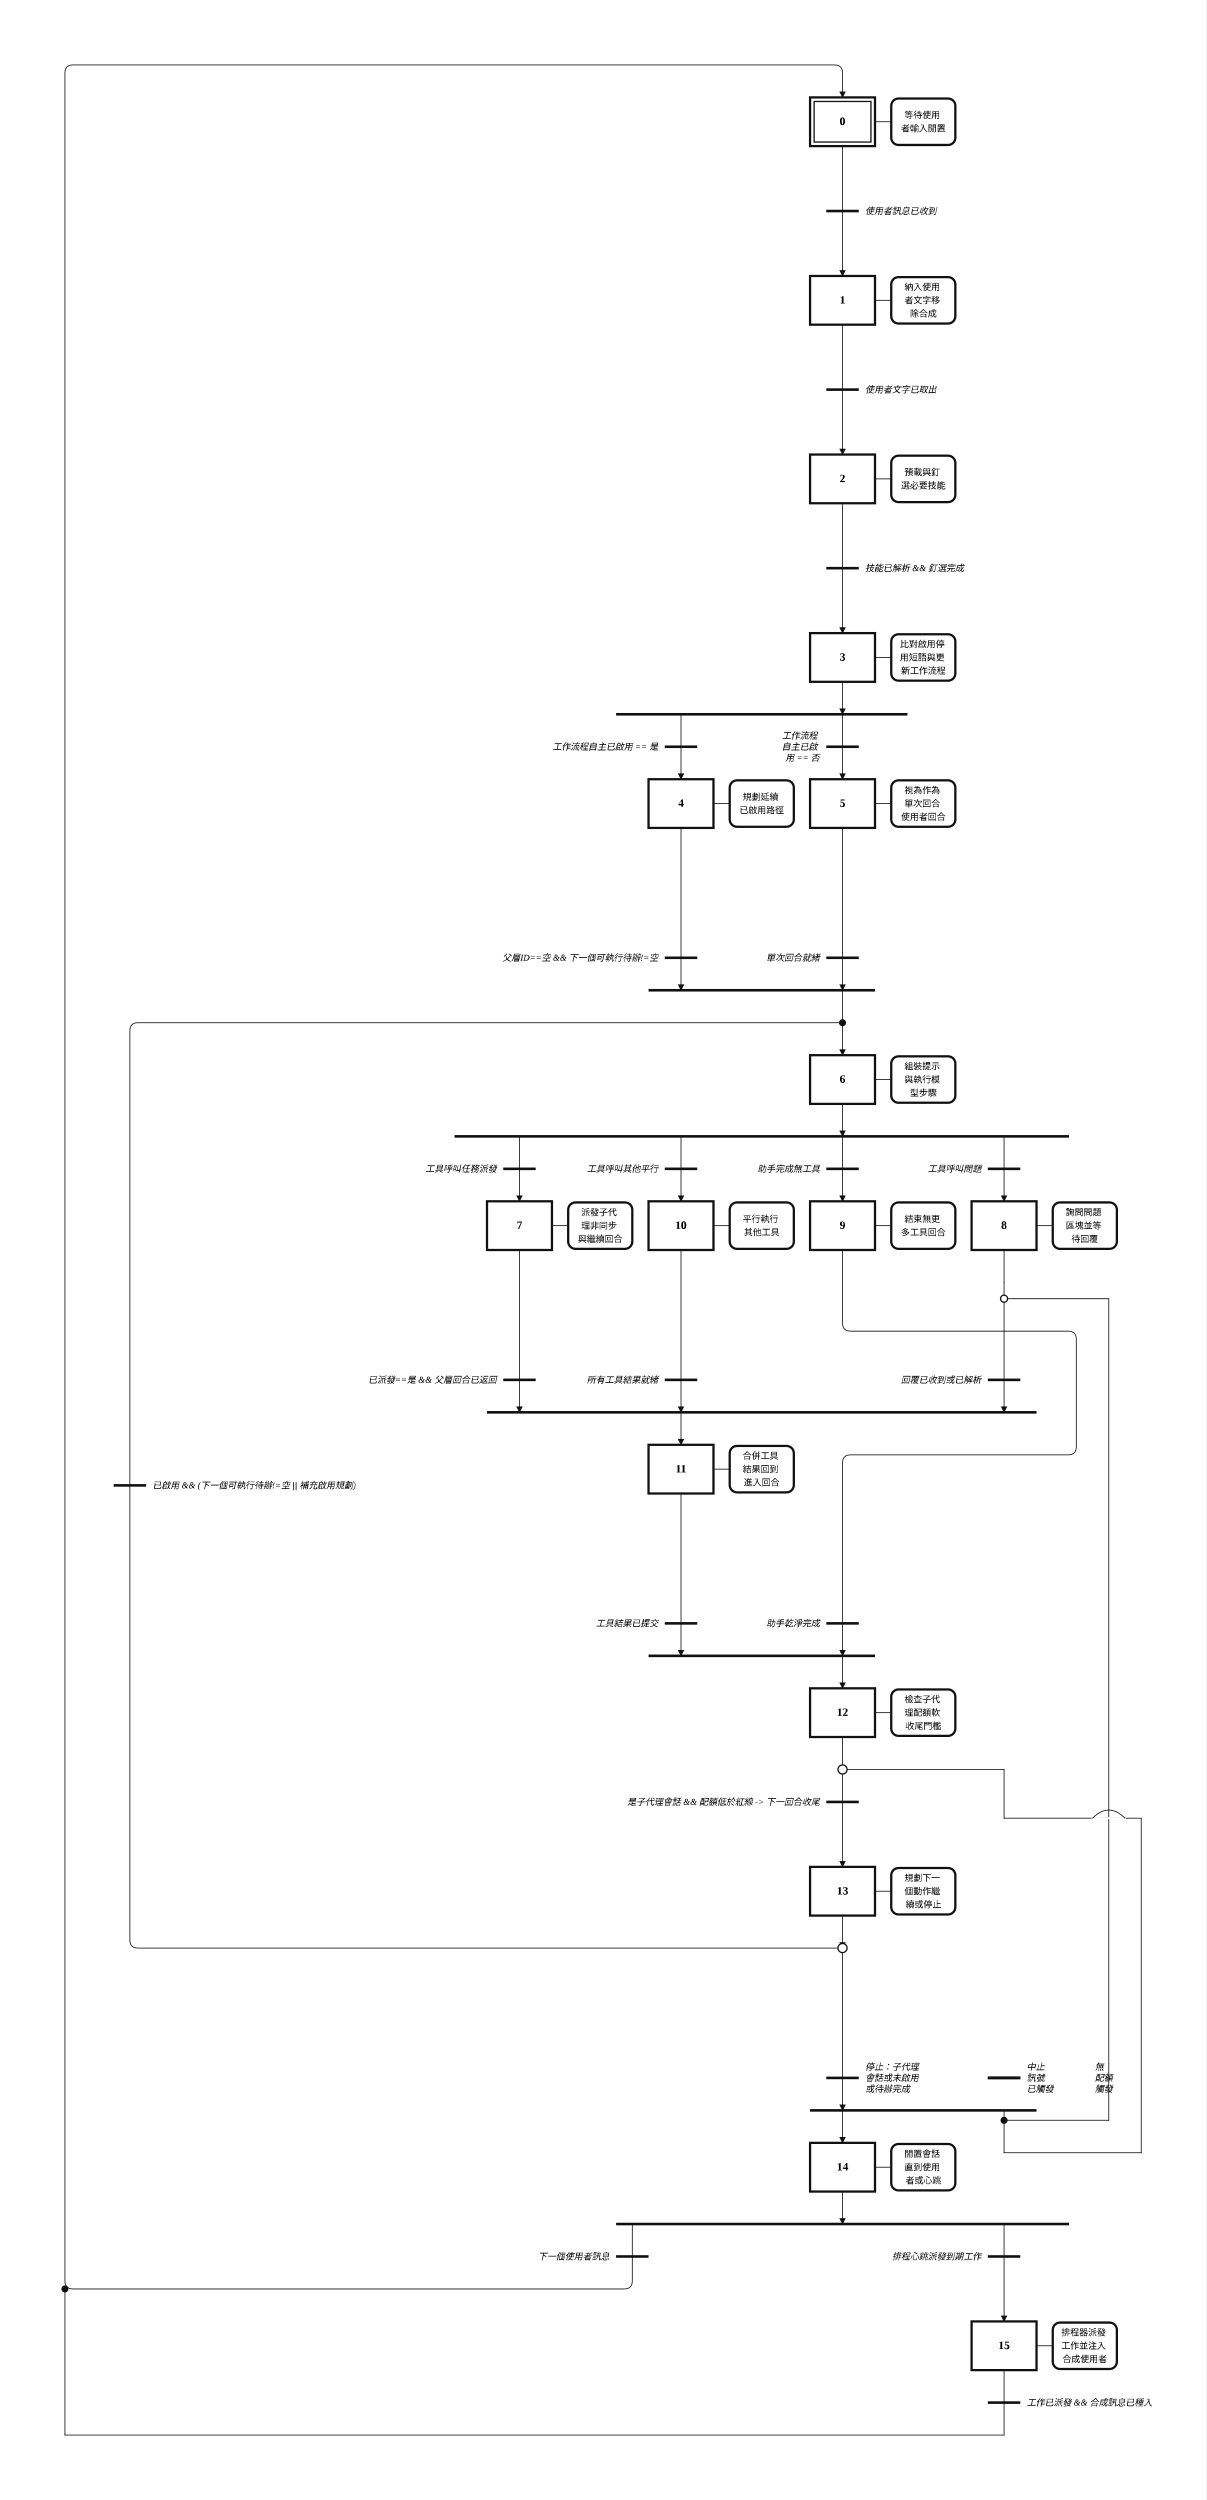
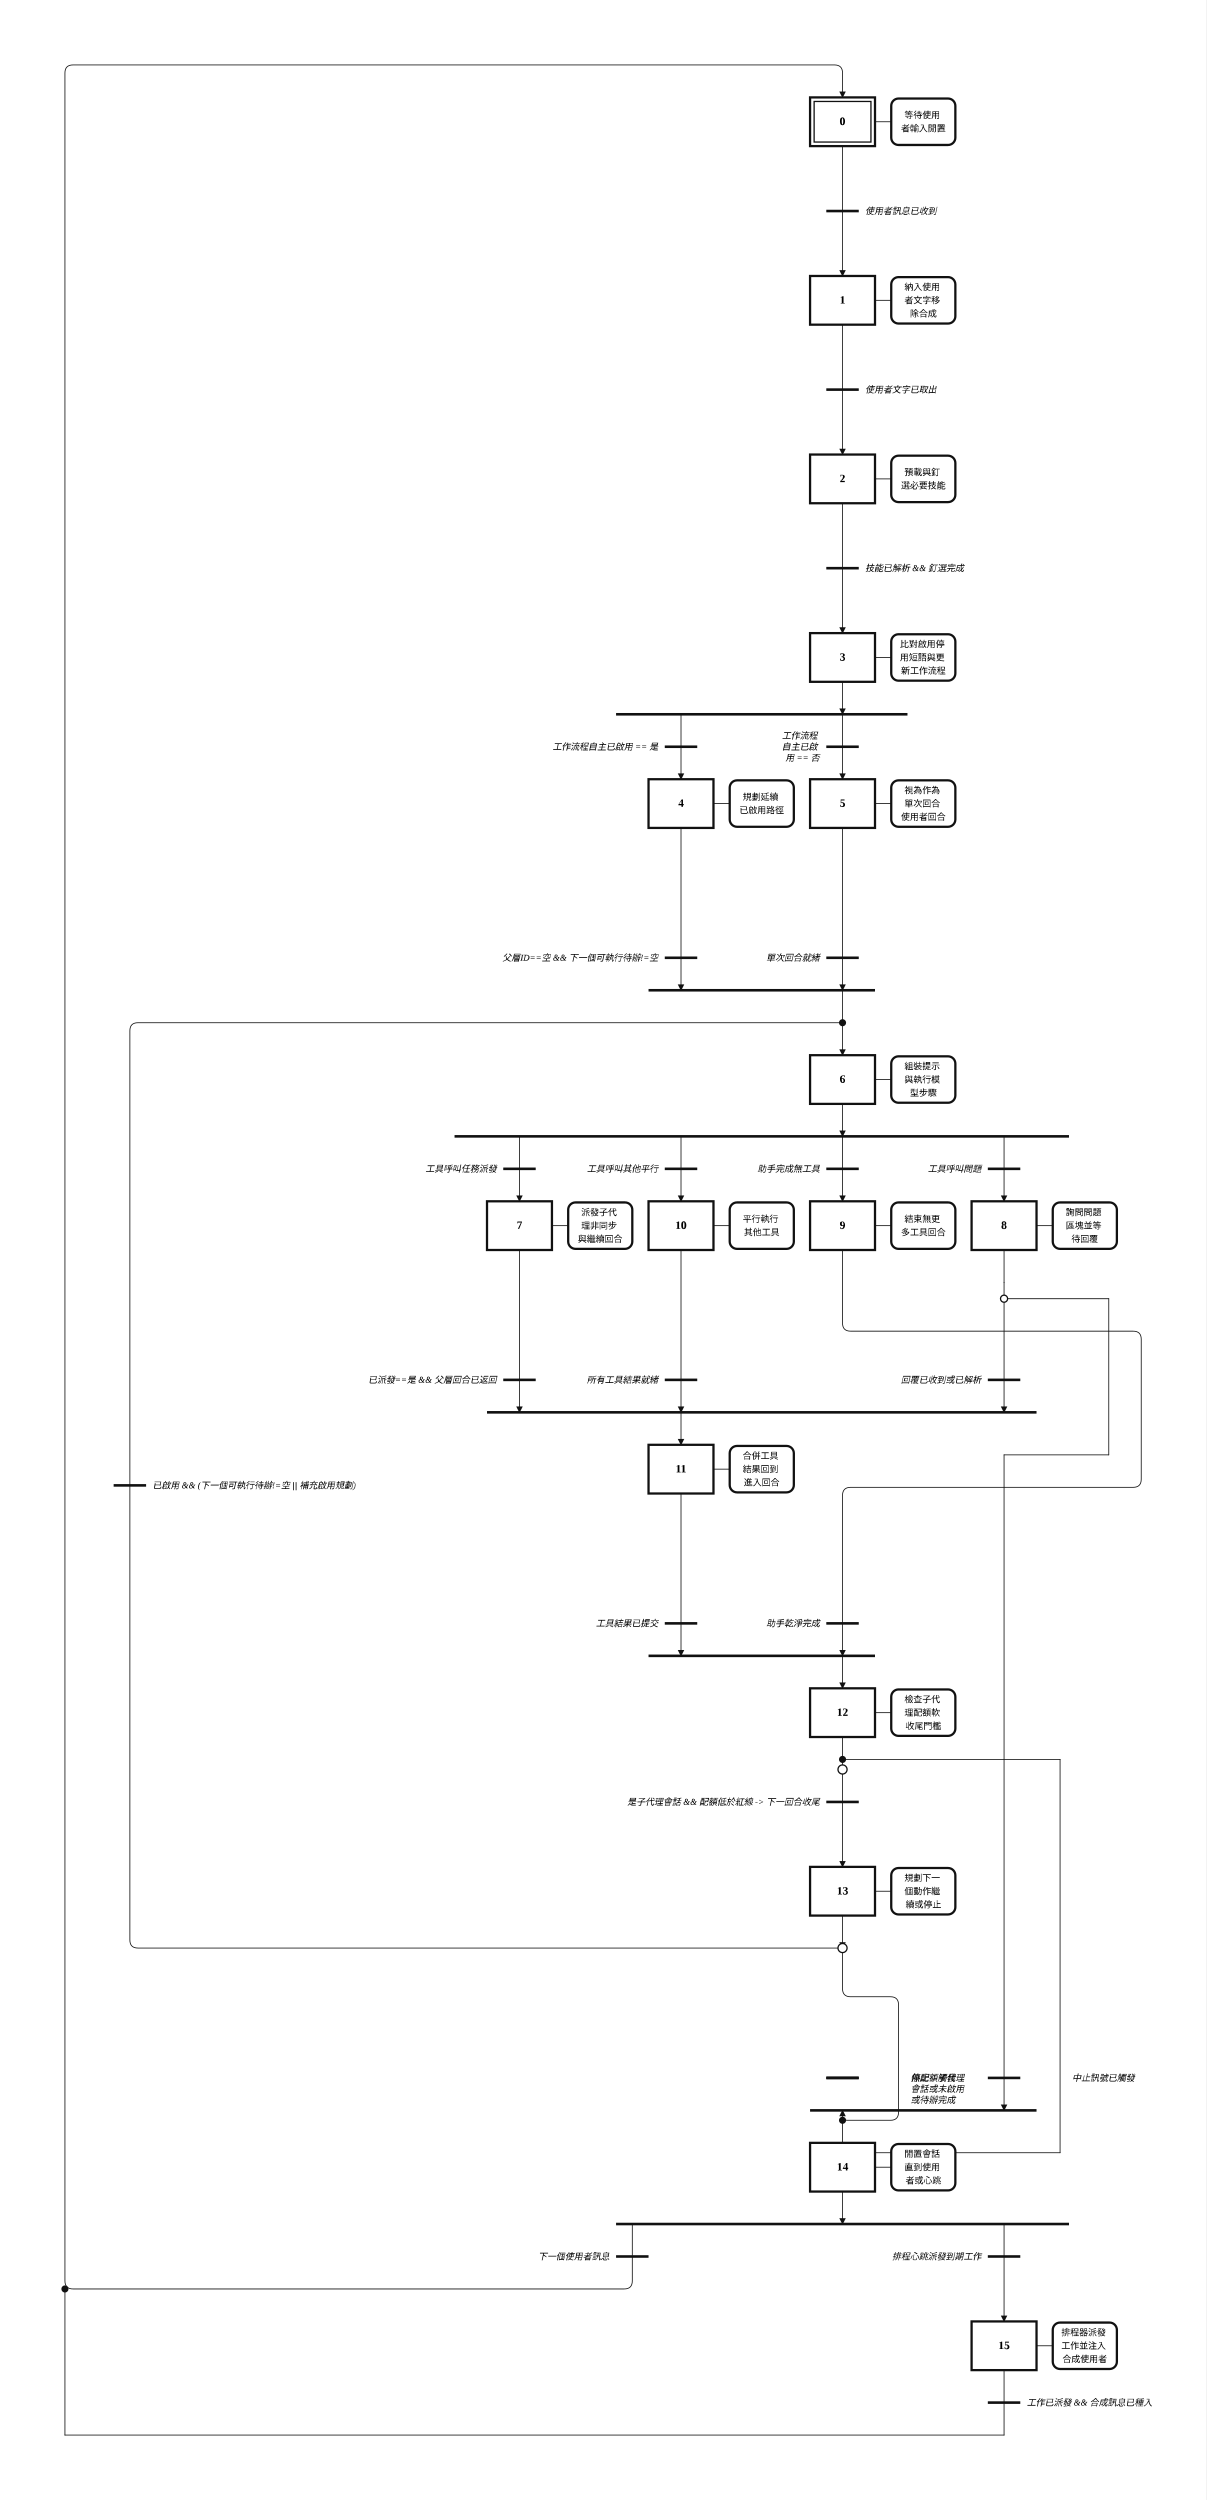
<svg xmlns="http://www.w3.org/2000/svg" width="1486" height="3080" viewBox="-32.00 -2.00 74.30 154.00" role="img">
  <style>
.step{fill:#fff;stroke:#111;stroke-width:.14}.step-inner{fill:none;stroke:#111;stroke-width:.08}
.action{fill:#fff;stroke:#111;stroke-width:.14}.gate{stroke:#111;stroke-width:.16}
.edge{fill:none;stroke:#111;stroke-width:.05;stroke-linecap:round;stroke-linejoin:round}.edge-arrow{marker-end:url(#arrow)}
.flyover-mask{stroke:#fff;stroke-width:.12;stroke-linecap:round}
.flyover{fill:none;stroke:#111;stroke-width:.05;stroke-linecap:round}
.junction{fill:#111;stroke:#111;stroke-width:0}.branch-junction{fill:#fff;stroke:#111;stroke-width:.08}
.assoc{stroke:#111;stroke-width:.05}.label{font:bold .7px 'Times New Roman', 'BiauKai', 'DFKai-SB', serif;text-anchor:middle;dominant-baseline:middle}
.action-label{font:.55px 'Times New Roman', 'BiauKai', 'DFKai-SB', serif;text-anchor:middle;dominant-baseline:middle}.gate-label{font:italic .55px 'Times New Roman', 'BiauKai', 'DFKai-SB', serif;text-anchor:start;dominant-baseline:middle}.gate-label-left{font:italic .55px 'Times New Roman', 'BiauKai', 'DFKai-SB', serif;text-anchor:end;dominant-baseline:middle}
</style>
  <defs>
    <marker id="arrow" markerWidth="0.4" markerHeight="0.4" refX="0.36" refY="0.2" orient="auto" markerUnits="userSpaceOnUse">
      <path d="M 0 0 L 0.4 0.2 L 0 0.4 z" fill="#111" />
    </marker>
  </defs>
  <rect x="-32.00" y="-2.00" width="74.30" height="154.00" fill="white" />
-   <path class="edge edge-arrow" d="M 19.90 118.00 L 19.90 128.00" />
+   <path class="edge edge-arrow" d="M 19.90 118.00 L 19.90 120.50 Q 19.90 121.00 20.40 121.00 L 22.85 121.00 Q 23.35 121.00 23.35 121.50 L 23.35 128.11 Q 23.35 128.61 22.85 128.61 L 20.21 128.61 Q 19.90 128.61 19.90 128.31 L 19.90 128.00" />
  <path class="edge" d="M 19.90 7.00 L 19.90 11.00" />
  <path class="edge edge-arrow" d="M 19.90 11.00 L 19.90 15.00" />
  <path class="edge" d="M 19.90 18.00 L 19.90 22.00" />
  <path class="edge edge-arrow" d="M 19.90 22.00 L 19.90 26.00" />
  <path class="edge" d="M 19.90 29.00 L 19.90 33.00" />
  <path class="edge edge-arrow" d="M 19.90 33.00 L 19.90 37.00" />
  <path class="edge edge-arrow" d="M 19.90 40.00 L 19.90 42.00" />
  <path class="edge edge-arrow" d="M 9.95 42.00 L 9.95 46.00" />
  <path class="edge edge-arrow" d="M 19.90 42.00 L 19.90 46.00" />
  <path class="edge edge-arrow" d="M 9.95 49.00 L 9.95 59.00" />
  <path class="edge edge-arrow" d="M 19.90 59.00 L 19.90 63.00" />
  <path class="edge edge-arrow" d="M 19.90 49.00 L 19.90 59.00" />
  <path class="edge edge-arrow" d="M 19.90 66.00 L 19.90 68.00" />
  <path class="edge edge-arrow" d="M 0.00 68.00 L 0.00 72.00" />
  <path class="edge edge-arrow" d="M 29.85 68.00 L 29.85 72.00" />
  <path class="edge edge-arrow" d="M 19.90 68.00 L 19.90 72.00" />
  <path class="edge edge-arrow" d="M 9.95 68.00 L 9.95 72.00" />
  <path class="edge edge-arrow" d="M 0.00 75.00 L 0.00 85.00" />
  <path class="edge edge-arrow" d="M 9.95 85.00 L 9.95 87.00" />
  <path class="edge" d="M 29.85 75.00 L 29.85 77.00" />
  <path class="edge edge-arrow" d="M 29.85 77.00 L 29.85 85.00" />
  <path class="edge" d="M 29.85 78.00 L 36.30 78.00" />
-   <path class="edge" d="M 36.30 78.00 L 36.30 128.61" />
-   <path class="edge" d="M 36.30 128.61 L 29.85 128.61" />
-   <path class="edge" d="M 29.85 128.61 L 29.85 128.00" />
-   <path class="edge edge-arrow" d="M 19.90 128.00 L 19.90 130.00" />
-   <path class="edge edge-arrow" d="M 19.90 75.00 L 19.90 79.50 Q 19.90 80.00 20.40 80.00 L 33.80 80.00 Q 34.30 80.00 34.30 80.50 L 34.30 87.12 Q 34.30 87.62 33.80 87.62 L 20.40 87.62 Q 19.90 87.62 19.90 88.12 L 19.90 100.00" />
+   <path class="edge" d="M 36.30 78.00 L 36.30 87.62" />
+   <path class="edge" d="M 36.30 87.62 L 29.85 87.62" />
+   <path class="edge edge-arrow" d="M 29.85 87.62 L 29.85 128.00" />
+   <path class="edge" d="M 19.90 128.61 L 19.90 130.00" />
+   <path class="edge edge-arrow" d="M 19.90 75.00 L 19.90 79.50 Q 19.90 80.00 20.40 80.00 L 37.80 80.00 Q 38.30 80.00 38.30 80.50 L 38.30 89.12 Q 38.30 89.62 37.80 89.62 L 20.40 89.62 Q 19.90 89.62 19.90 90.12 L 19.90 100.00" />
  <path class="edge edge-arrow" d="M 19.90 100.00 L 19.90 102.00" />
  <path class="edge edge-arrow" d="M 9.95 75.00 L 9.95 85.00" />
  <path class="edge edge-arrow" d="M 9.95 90.00 L 9.95 100.00" />
  <path class="edge" d="M 19.90 105.00 L 19.90 107.00" />
  <path class="edge" d="M 19.90 107.00 L 19.90 109.00" />
  <path class="edge edge-arrow" d="M 19.90 109.00 L 19.90 113.00" />
-   <path class="edge" d="M 19.90 107.00 L 29.85 107.00" />
-   <path class="edge" d="M 29.85 107.00 L 29.85 110.00" />
-   <path class="edge" d="M 29.85 110.00 L 38.30 110.00" />
-   <path class="edge" d="M 38.30 110.00 L 38.30 130.61" />
-   <path class="edge" d="M 38.30 130.61 L 29.85 130.61" />
-   <path class="edge" d="M 29.85 130.61 L 29.85 128.61" />
+   <path class="edge" d="M 19.90 106.38 L 33.30 106.38" />
+   <path class="edge" d="M 33.30 106.38 L 33.30 130.61" />
+   <path class="edge" d="M 33.30 130.61 L 19.90 130.61" />
+   <path class="edge" d="M 19.90 130.61 L 19.90 130.00" />
  <path class="edge edge-arrow" d="M 19.90 116.00 L 19.90 118.00" />
  <path class="edge" d="M 19.90 118.00 L -23.50 118.00 Q -24.00 118.00 -24.00 117.50 L -24.00 61.50 Q -24.00 61.00 -23.50 61.00 L 19.90 61.00" />
  <path class="edge edge-arrow" d="M 19.90 133.00 L 19.90 135.00" />
  <path class="edge edge-arrow" d="M 6.95 135.00 L 6.95 138.50 Q 6.95 139.00 6.45 139.00 L -27.50 139.00 Q -28.00 139.00 -28.00 138.50 L -28.00 2.50 Q -28.00 2.00 -27.50 2.00 L 19.40 2.00 Q 19.90 2.00 19.90 2.50 L 19.90 4.00" />
  <path class="edge edge-arrow" d="M 29.85 135.00 L 29.85 141.00" />
  <path class="edge" d="M 29.85 144.00 L 29.85 146.00" />
  <path class="edge" d="M 29.85 146.00 L 29.85 148.00" />
  <path class="edge" d="M 29.85 148.00 L -28.00 148.00" />
  <path class="edge" d="M -28.00 148.00 L -28.00 139.00" />
  <rect class="step" x="17.90" y="4.00" width="4.00" height="3.00" />
  <rect class="step-inner" x="18.15" y="4.25" width="3.50" height="2.50" />
  <text class="label" x="19.90" y="5.50">0</text>
  <rect class="step" x="17.90" y="15.00" width="4.00" height="3.00" />
  <text class="label" x="19.90" y="16.50">1</text>
  <rect class="step" x="17.90" y="26.00" width="4.00" height="3.00" />
  <text class="label" x="19.90" y="27.50">2</text>
  <rect class="step" x="17.90" y="37.00" width="4.00" height="3.00" />
  <text class="label" x="19.90" y="38.50">3</text>
  <rect class="step" x="7.95" y="46.00" width="4.00" height="3.00" />
  <text class="label" x="9.95" y="47.50">4</text>
  <rect class="step" x="17.90" y="46.00" width="4.00" height="3.00" />
  <text class="label" x="19.90" y="47.50">5</text>
  <rect class="step" x="17.90" y="63.00" width="4.00" height="3.00" />
  <text class="label" x="19.90" y="64.50">6</text>
  <rect class="step" x="-2.00" y="72.00" width="4.00" height="3.00" />
  <text class="label" x="0.00" y="73.50">7</text>
  <rect class="step" x="27.85" y="72.00" width="4.00" height="3.00" />
  <text class="label" x="29.85" y="73.50">8</text>
  <rect class="step" x="17.90" y="72.00" width="4.00" height="3.00" />
  <text class="label" x="19.90" y="73.50">9</text>
  <rect class="step" x="7.95" y="72.00" width="4.00" height="3.00" />
  <text class="label" x="9.95" y="73.50">10</text>
  <rect class="step" x="7.95" y="87.00" width="4.00" height="3.00" />
  <text class="label" x="9.95" y="88.50">11</text>
  <rect class="step" x="17.90" y="102.00" width="4.00" height="3.00" />
  <text class="label" x="19.90" y="103.50">12</text>
  <rect class="step" x="17.90" y="113.00" width="4.00" height="3.00" />
  <text class="label" x="19.90" y="114.50">13</text>
  <rect class="step" x="17.90" y="130.00" width="4.00" height="3.00" />
  <text class="label" x="19.90" y="131.50">14</text>
  <rect class="step" x="27.85" y="141.00" width="4.00" height="3.00" />
  <text class="label" x="29.85" y="142.50">15</text>
  <line class="assoc" x1="21.90" y1="5.50" x2="22.90" y2="5.50" />
  <rect class="action" x="22.90" y="4.07" width="3.95" height="2.86" rx="0.45" ry="0.45" />
  <text class="action-label" x="24.88" y="5.09">
    <tspan x="24.88" dy="0">等待使用</tspan>
    <tspan x="24.88" dy="0.82">者輸入閒置</tspan>
  </text>
  <line class="assoc" x1="21.90" y1="16.50" x2="22.90" y2="16.50" />
  <rect class="action" x="22.90" y="15.07" width="3.95" height="2.86" rx="0.45" ry="0.45" />
  <text class="action-label" x="24.88" y="15.68">
    <tspan x="24.88" dy="0">納入使用</tspan>
    <tspan x="24.88" dy="0.82">者文字移</tspan>
    <tspan x="24.88" dy="0.82">除合成</tspan>
  </text>
  <line class="assoc" x1="21.90" y1="27.50" x2="22.90" y2="27.50" />
  <rect class="action" x="22.90" y="26.07" width="3.95" height="2.86" rx="0.45" ry="0.45" />
  <text class="action-label" x="24.88" y="27.09">
    <tspan x="24.88" dy="0">預載與釘</tspan>
    <tspan x="24.88" dy="0.82">選必要技能</tspan>
  </text>
  <line class="assoc" x1="21.90" y1="38.50" x2="22.90" y2="38.50" />
  <rect class="action" x="22.90" y="37.07" width="3.95" height="2.86" rx="0.45" ry="0.45" />
  <text class="action-label" x="24.88" y="37.68">
    <tspan x="24.88" dy="0">比對啟用停</tspan>
    <tspan x="24.88" dy="0.82">用短語與更</tspan>
    <tspan x="24.88" dy="0.82">新工作流程</tspan>
  </text>
  <line class="assoc" x1="11.95" y1="47.50" x2="12.95" y2="47.50" />
  <rect class="action" x="12.95" y="46.07" width="3.95" height="2.86" rx="0.45" ry="0.45" />
  <text class="action-label" x="14.92" y="47.09">
    <tspan x="14.92" dy="0">規劃延續</tspan>
    <tspan x="14.92" dy="0.82">已啟用路徑</tspan>
  </text>
  <line class="assoc" x1="21.90" y1="47.50" x2="22.90" y2="47.50" />
  <rect class="action" x="22.90" y="46.07" width="3.95" height="2.86" rx="0.45" ry="0.45" />
  <text class="action-label" x="24.88" y="46.68">
    <tspan x="24.88" dy="0">視為作為</tspan>
    <tspan x="24.88" dy="0.82">單次回合</tspan>
    <tspan x="24.88" dy="0.82">使用者回合</tspan>
  </text>
  <line class="assoc" x1="21.90" y1="64.50" x2="22.90" y2="64.50" />
  <rect class="action" x="22.90" y="63.07" width="3.95" height="2.86" rx="0.45" ry="0.45" />
  <text class="action-label" x="24.88" y="63.68">
    <tspan x="24.88" dy="0">組裝提示</tspan>
    <tspan x="24.88" dy="0.82">與執行模</tspan>
    <tspan x="24.88" dy="0.82">型步驟</tspan>
  </text>
  <line class="assoc" x1="2.00" y1="73.50" x2="3.00" y2="73.50" />
  <rect class="action" x="3.00" y="72.07" width="3.95" height="2.86" rx="0.45" ry="0.45" />
  <text class="action-label" x="4.97" y="72.68">
    <tspan x="4.97" dy="0">派發子代</tspan>
    <tspan x="4.97" dy="0.82">理非同步</tspan>
    <tspan x="4.97" dy="0.82">與繼續回合</tspan>
  </text>
  <line class="assoc" x1="31.85" y1="73.50" x2="32.85" y2="73.50" />
  <rect class="action" x="32.85" y="72.07" width="3.95" height="2.86" rx="0.45" ry="0.45" />
  <text class="action-label" x="34.82" y="72.68">
    <tspan x="34.82" dy="0">詢問問題</tspan>
    <tspan x="34.82" dy="0.82">區塊並等</tspan>
    <tspan x="34.82" dy="0.82">待回覆</tspan>
  </text>
  <line class="assoc" x1="21.90" y1="73.50" x2="22.90" y2="73.50" />
  <rect class="action" x="22.90" y="72.07" width="3.95" height="2.86" rx="0.45" ry="0.45" />
  <text class="action-label" x="24.88" y="73.09">
    <tspan x="24.88" dy="0">結束無更</tspan>
    <tspan x="24.88" dy="0.82">多工具回合</tspan>
  </text>
  <line class="assoc" x1="11.95" y1="73.50" x2="12.95" y2="73.50" />
  <rect class="action" x="12.95" y="72.07" width="3.95" height="2.86" rx="0.45" ry="0.45" />
  <text class="action-label" x="14.92" y="73.09">
    <tspan x="14.92" dy="0">平行執行</tspan>
    <tspan x="14.92" dy="0.82">其他工具</tspan>
  </text>
  <line class="assoc" x1="11.95" y1="88.50" x2="12.95" y2="88.50" />
  <rect class="action" x="12.95" y="87.07" width="3.95" height="2.86" rx="0.45" ry="0.45" />
  <text class="action-label" x="14.92" y="87.68">
    <tspan x="14.92" dy="0">合併工具</tspan>
    <tspan x="14.92" dy="0.82">結果回到</tspan>
    <tspan x="14.92" dy="0.82">進入回合</tspan>
  </text>
  <line class="assoc" x1="21.90" y1="103.50" x2="22.90" y2="103.50" />
  <rect class="action" x="22.90" y="102.07" width="3.95" height="2.86" rx="0.45" ry="0.45" />
  <text class="action-label" x="24.88" y="102.68">
    <tspan x="24.88" dy="0">檢查子代</tspan>
    <tspan x="24.88" dy="0.82">理配額軟</tspan>
    <tspan x="24.88" dy="0.82">收尾門檻</tspan>
  </text>
  <line class="assoc" x1="21.90" y1="114.50" x2="22.90" y2="114.50" />
  <rect class="action" x="22.90" y="113.07" width="3.95" height="2.86" rx="0.45" ry="0.45" />
  <text class="action-label" x="24.88" y="113.68">
    <tspan x="24.88" dy="0">規劃下一</tspan>
    <tspan x="24.88" dy="0.82">個動作繼</tspan>
    <tspan x="24.88" dy="0.82">續或停止</tspan>
  </text>
  <line class="assoc" x1="21.90" y1="131.50" x2="22.90" y2="131.50" />
  <rect class="action" x="22.90" y="130.07" width="3.95" height="2.86" rx="0.45" ry="0.45" />
  <text class="action-label" x="24.88" y="130.68">
    <tspan x="24.88" dy="0">閒置會話</tspan>
    <tspan x="24.88" dy="0.82">直到使用</tspan>
    <tspan x="24.88" dy="0.82">者或心跳</tspan>
  </text>
  <line class="assoc" x1="31.85" y1="142.50" x2="32.85" y2="142.50" />
  <rect class="action" x="32.85" y="141.07" width="3.95" height="2.86" rx="0.45" ry="0.45" />
  <text class="action-label" x="34.82" y="141.68">
    <tspan x="34.82" dy="0">排程器派發</tspan>
    <tspan x="34.82" dy="0.82">工作並注入</tspan>
    <tspan x="34.82" dy="0.82">合成使用者</tspan>
  </text>
  <line class="gate" x1="18.90" y1="11.00" x2="20.90" y2="11.00" />
  <text class="gate-label" x="21.30" y="11.00">
    <tspan x="21.30" dy="0">使用者訊息已收到</tspan>
  </text>
  <line class="gate" x1="18.90" y1="22.00" x2="20.90" y2="22.00" />
  <text class="gate-label" x="21.30" y="22.00">
    <tspan x="21.30" dy="0">使用者文字已取出</tspan>
  </text>
  <line class="gate" x1="18.90" y1="33.00" x2="20.90" y2="33.00" />
  <text class="gate-label" x="21.30" y="33.00">
    <tspan x="21.30" dy="0">技能已解析 &amp;&amp; 釘選完成</tspan>
  </text>
  <line class="gate" x1="5.95" y1="42.00" x2="23.90" y2="42.00" />
  <line class="gate" x1="7.95" y1="59.00" x2="21.90" y2="59.00" />
  <line class="gate" x1="-4.00" y1="68.00" x2="33.85" y2="68.00" />
  <line class="gate" x1="-2.00" y1="85.00" x2="31.85" y2="85.00" />
  <line class="gate" x1="17.90" y1="128.00" x2="31.85" y2="128.00" />
  <line class="gate" x1="7.95" y1="100.00" x2="21.90" y2="100.00" />
  <line class="gate" x1="18.90" y1="109.00" x2="20.90" y2="109.00" />
  <text class="gate-label-left" x="18.50" y="109.00">
    <tspan x="18.50" dy="0">是子代理會話 &amp;&amp; 配額低於紅線 -&gt; 下一回合收尾</tspan>
  </text>
  <circle class="branch-junction" cx="19.90" cy="118.00" r="0.28" />
  <line class="gate" x1="5.95" y1="135.00" x2="33.85" y2="135.00" />
  <line class="gate" x1="28.85" y1="146.00" x2="30.85" y2="146.00" />
  <text class="gate-label" x="31.25" y="146.00">
    <tspan x="31.25" dy="0">工作已派發 &amp;&amp; 合成訊息已種入</tspan>
  </text>
  <line class="gate" x1="8.95" y1="44.00" x2="10.95" y2="44.00" />
  <text class="gate-label-left" x="8.55" y="44.00">
    <tspan x="8.55" dy="0">工作流程自主已啟用 == 是</tspan>
  </text>
  <line class="gate" x1="18.90" y1="44.00" x2="20.90" y2="44.00" />
  <text class="gate-label-left" x="18.50" y="43.32">
    <tspan x="18.50" dy="0">工作流程</tspan>
    <tspan x="18.50" dy="0.68">自主已啟</tspan>
    <tspan x="18.50" dy="0.68">用 == 否</tspan>
  </text>
  <line class="gate" x1="8.95" y1="57.00" x2="10.95" y2="57.00" />
  <text class="gate-label-left" x="8.55" y="57.00">
    <tspan x="8.55" dy="0">父層ID==空 &amp;&amp; 下一個可執行待辦!=空</tspan>
  </text>
  <line class="gate" x1="18.90" y1="57.00" x2="20.90" y2="57.00" />
  <text class="gate-label-left" x="18.50" y="57.00">
    <tspan x="18.50" dy="0">單次回合就緒</tspan>
  </text>
  <line class="gate" x1="-1.00" y1="70.00" x2="1.00" y2="70.00" />
  <text class="gate-label-left" x="-1.40" y="70.00">
    <tspan x="-1.40" dy="0">工具呼叫任務派發</tspan>
  </text>
  <line class="gate" x1="28.85" y1="70.00" x2="30.85" y2="70.00" />
  <text class="gate-label-left" x="28.45" y="70.00">
    <tspan x="28.45" dy="0">工具呼叫問題</tspan>
  </text>
  <line class="gate" x1="18.90" y1="70.00" x2="20.90" y2="70.00" />
  <text class="gate-label-left" x="18.50" y="70.00">
    <tspan x="18.50" dy="0">助手完成無工具</tspan>
  </text>
  <line class="gate" x1="8.95" y1="70.00" x2="10.95" y2="70.00" />
  <text class="gate-label-left" x="8.55" y="70.00">
    <tspan x="8.55" dy="0">工具呼叫其他平行</tspan>
  </text>
  <line class="gate" x1="-1.00" y1="83.00" x2="1.00" y2="83.00" />
  <text class="gate-label-left" x="-1.40" y="83.00">
    <tspan x="-1.40" dy="0">已派發==是 &amp;&amp; 父層回合已返回</tspan>
  </text>
  <line class="gate" x1="28.85" y1="83.00" x2="30.85" y2="83.00" />
  <text class="gate-label-left" x="28.45" y="83.00">
    <tspan x="28.45" dy="0">回覆已收到或已解析</tspan>
  </text>
  <line class="gate" x1="28.85" y1="126.00" x2="30.85" y2="126.00" />
-   <text class="gate-label" x="31.25" y="125.32">
-     <tspan x="31.25" dy="0">中止</tspan>
-     <tspan x="31.25" dy="0.68">訊號</tspan>
-     <tspan x="31.25" dy="0.68">已觸發</tspan>
+   <text class="gate-label" x="34.05" y="126.00">
+     <tspan x="34.05" dy="0">中止訊號已觸發</tspan>
  </text>
  <line class="gate" x1="18.90" y1="98.00" x2="20.90" y2="98.00" />
  <text class="gate-label-left" x="18.50" y="98.00">
    <tspan x="18.50" dy="0">助手乾淨完成</tspan>
  </text>
  <line class="gate" x1="8.95" y1="83.00" x2="10.95" y2="83.00" />
  <text class="gate-label-left" x="8.55" y="83.00">
    <tspan x="8.55" dy="0">所有工具結果就緒</tspan>
  </text>
  <line class="gate" x1="8.95" y1="98.00" x2="10.95" y2="98.00" />
  <text class="gate-label-left" x="8.55" y="98.00">
    <tspan x="8.55" dy="0">工具結果已提交</tspan>
  </text>
-   <line class="gate" x1="28.85" y1="126.00" x2="30.85" y2="126.00" />
-   <text class="gate-label" x="35.45" y="125.32">
-     <tspan x="35.45" dy="0">無</tspan>
-     <tspan x="35.45" dy="0.68">配額</tspan>
-     <tspan x="35.45" dy="0.68">觸發</tspan>
+   <line class="gate" x1="18.90" y1="126.00" x2="20.90" y2="126.00" />
+   <text class="gate-label" x="24.10" y="126.00">
+     <tspan x="24.10" dy="0">無配額觸發</tspan>
  </text>
  <line class="gate" x1="-25.00" y1="89.50" x2="-23.00" y2="89.50" />
  <text class="gate-label" x="-22.60" y="89.50">
    <tspan x="-22.60" dy="0">已啟用 &amp;&amp; (下一個可執行待辦!=空 || 補充啟用規劃)</tspan>
  </text>
  <line class="gate" x1="18.90" y1="126.00" x2="20.90" y2="126.00" />
-   <text class="gate-label" x="21.30" y="125.32">
-     <tspan x="21.30" dy="0">停止：子代理</tspan>
-     <tspan x="21.30" dy="0.68">會話或未啟用</tspan>
-     <tspan x="21.30" dy="0.68">或待辦完成</tspan>
+   <text class="gate-label" x="24.10" y="126.00">
+     <tspan x="24.10" dy="0">停止：子代理</tspan>
+     <tspan x="24.10" dy="0.68">會話或未啟用</tspan>
+     <tspan x="24.10" dy="0.68">或待辦完成</tspan>
  </text>
  <line class="gate" x1="5.95" y1="137.00" x2="7.95" y2="137.00" />
  <text class="gate-label-left" x="5.55" y="137.00">
    <tspan x="5.55" dy="0">下一個使用者訊息</tspan>
  </text>
  <line class="gate" x1="28.85" y1="137.00" x2="30.85" y2="137.00" />
  <text class="gate-label-left" x="28.45" y="137.00">
    <tspan x="28.45" dy="0">排程心跳派發到期工作</tspan>
  </text>
-   <line class="flyover-mask" x1="35.30" y1="110.00" x2="37.30" y2="110.00" />
-   <path class="flyover" d="M 35.30 110.00 Q 36.30 109.00 37.30 110.00" />
+   <circle class="junction" cx="19.90" cy="128.61" r="0.22" />
  <circle class="junction" cx="19.90" cy="61.00" r="0.22" />
  <circle class="branch-junction" cx="29.85" cy="78.00" r="0.22" />
-   <circle class="junction" cx="29.85" cy="128.61" r="0.22" />
+   <circle class="junction" cx="19.90" cy="106.38" r="0.22" />
  <circle class="junction" cx="-28.00" cy="139.00" r="0.22" />
  <circle class="branch-junction" cx="19.90" cy="107.00" r="0.28" />
</svg>
